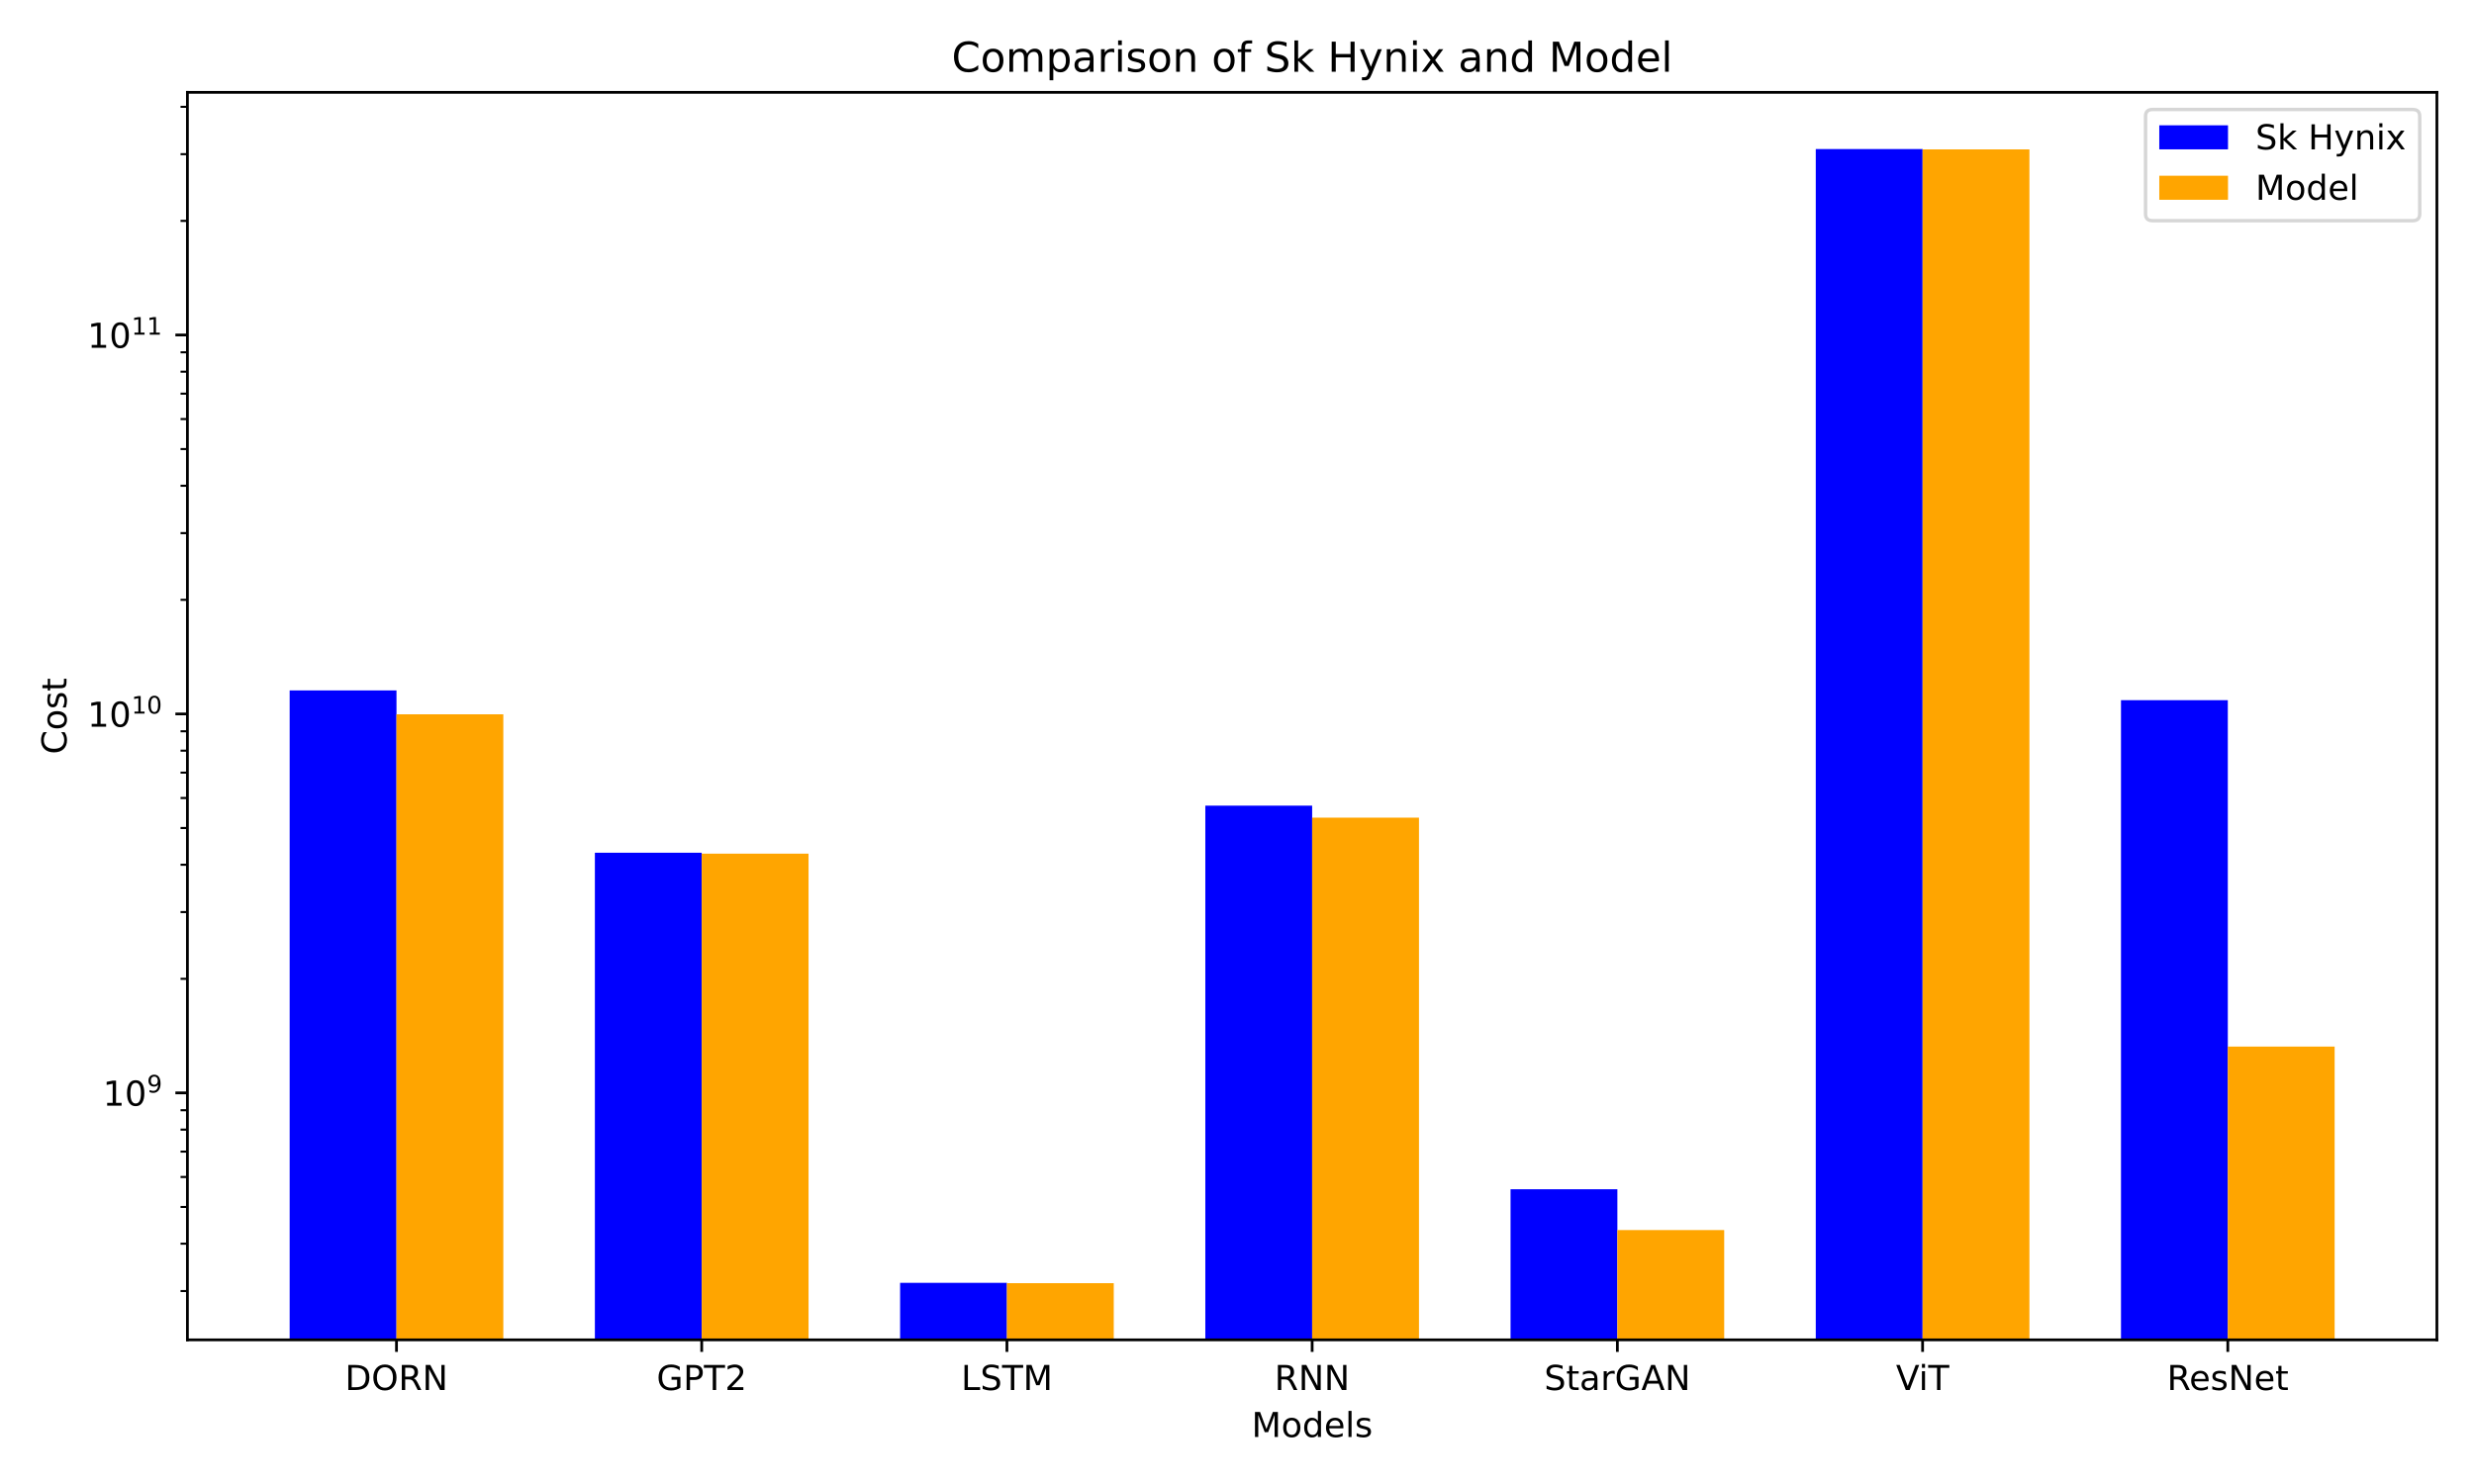
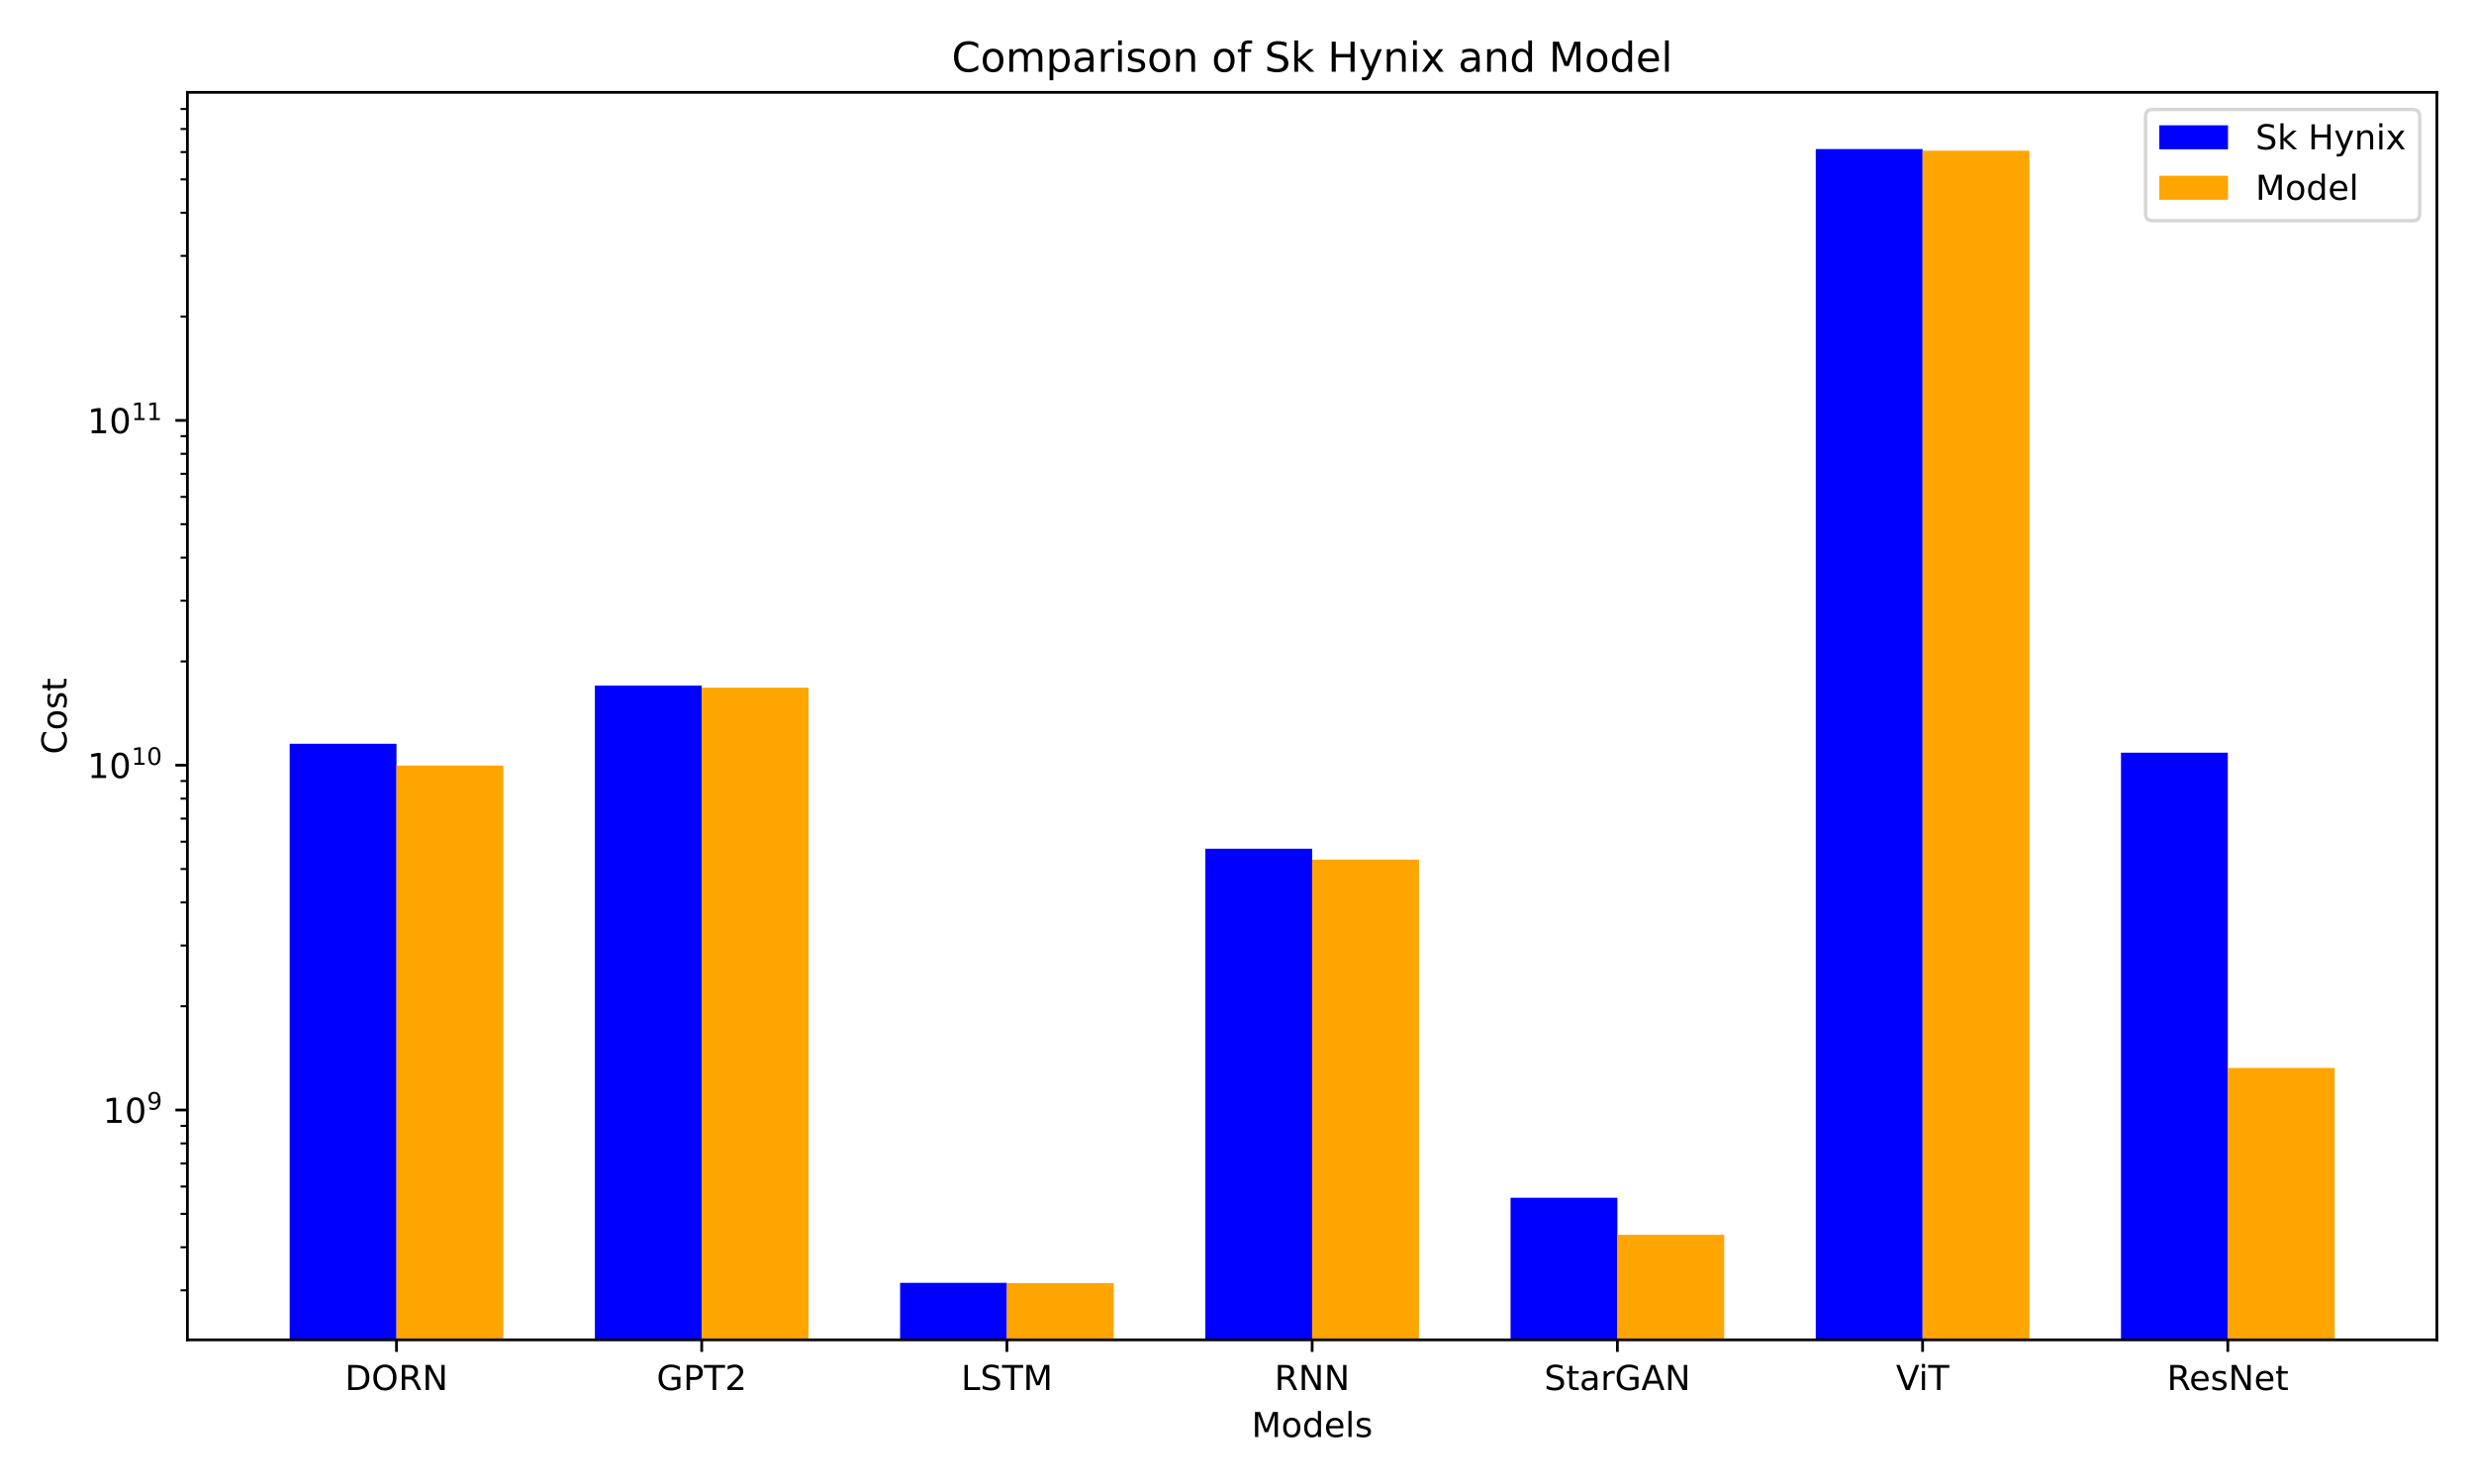
<svg xmlns="http://www.w3.org/2000/svg" xmlns:xlink="http://www.w3.org/1999/xlink" width="720pt" height="432pt" viewBox="0 0 720 432" version="1.1">
  <defs>
    <style type="text/css">*{stroke-linejoin: round; stroke-linecap: butt}</style>
  </defs>
  <g id="figure_1">
    <g id="patch_1">
      <path d="M 0 432  L 720 432  L 720 0  L 0 0  z " style="fill: #ffffff" />
    </g>
    <g id="axes_1">
      <g id="patch_2">
        <path d="M 54.542 390.04  L 709.2 390.04  L 709.2 26.88  L 54.542 26.88  z " style="fill: #ffffff" />
      </g>
      <g id="patch_3">
-         <path d="M 84.299 111629.971  L 115.389 111629.971  L 115.389 200.982  L 84.299 200.982  z " clip-path="url(#p0ca4792019)" style="fill: #0000ff" />
+         <path d="M 84.299 101606.466  L 115.389 101606.466  L 115.389 216.527  L 84.299 216.527  z " clip-path="url(#pf26afb8df3)" style="fill: #0000ff" />
      </g>
      <g id="patch_4">
-         <path d="M 173.126 111629.971  L 204.216 111629.971  L 204.216 248.23  L 173.126 248.23  z " clip-path="url(#p0ca4792019)" style="fill: #0000ff" />
+         <path d="M 173.126 101606.466  L 204.216 101606.466  L 204.216 199.563  L 173.126 199.563  z " clip-path="url(#pf26afb8df3)" style="fill: #0000ff" />
      </g>
      <g id="patch_5">
-         <path d="M 261.954 111629.971  L 293.043 111629.971  L 293.043 373.438  L 261.954 373.438  z " clip-path="url(#p0ca4792019)" style="fill: #0000ff" />
+         <path d="M 261.954 101606.466  L 293.043 101606.466  L 293.043 373.446  L 261.954 373.446  z " clip-path="url(#pf26afb8df3)" style="fill: #0000ff" />
      </g>
      <g id="patch_6">
-         <path d="M 350.781 111629.971  L 381.871 111629.971  L 381.871 234.537  L 350.781 234.537  z " clip-path="url(#p0ca4792019)" style="fill: #0000ff" />
+         <path d="M 350.781 101606.466  L 381.871 101606.466  L 381.871 247.059  L 350.781 247.059  z " clip-path="url(#pf26afb8df3)" style="fill: #0000ff" />
      </g>
      <g id="patch_7">
-         <path d="M 439.609 111629.971  L 470.698 111629.971  L 470.698 346.203  L 439.609 346.203  z " clip-path="url(#p0ca4792019)" style="fill: #0000ff" />
+         <path d="M 439.609 101606.466  L 470.698 101606.466  L 470.698 348.665  L 439.609 348.665  z " clip-path="url(#pf26afb8df3)" style="fill: #0000ff" />
      </g>
      <g id="patch_8">
-         <path d="M 528.436 111629.971  L 559.526 111629.971  L 559.526 43.387  L 528.436 43.387  z " clip-path="url(#p0ca4792019)" style="fill: #0000ff" />
+         <path d="M 528.436 101606.466  L 559.526 101606.466  L 559.526 43.387  L 528.436 43.387  z " clip-path="url(#pf26afb8df3)" style="fill: #0000ff" />
      </g>
      <g id="patch_9">
-         <path d="M 617.264 111629.971  L 648.353 111629.971  L 648.353 203.824  L 617.264 203.824  z " clip-path="url(#p0ca4792019)" style="fill: #0000ff" />
+         <path d="M 617.264 101606.466  L 648.353 101606.466  L 648.353 219.114  L 617.264 219.114  z " clip-path="url(#pf26afb8df3)" style="fill: #0000ff" />
      </g>
      <g id="patch_10">
-         <path d="M 115.389 111629.971  L 146.478 111629.971  L 146.478 207.935  L 115.389 207.935  z " clip-path="url(#p0ca4792019)" style="fill: #ffa500" />
+         <path d="M 115.389 101606.466  L 146.478 101606.466  L 146.478 222.855  L 115.389 222.855  z " clip-path="url(#pf26afb8df3)" style="fill: #ffa500" />
      </g>
      <g id="patch_11">
-         <path d="M 204.216 111629.971  L 235.306 111629.971  L 235.306 248.498  L 204.216 248.498  z " clip-path="url(#p0ca4792019)" style="fill: #ffa500" />
+         <path d="M 204.216 101606.466  L 235.306 101606.466  L 235.306 200.197  L 204.216 200.197  z " clip-path="url(#pf26afb8df3)" style="fill: #ffa500" />
      </g>
      <g id="patch_12">
-         <path d="M 293.043 111629.971  L 324.133 111629.971  L 324.133 373.533  L 293.043 373.533  z " clip-path="url(#p0ca4792019)" style="fill: #ffa500" />
+         <path d="M 293.043 101606.466  L 324.133 101606.466  L 324.133 373.533  L 293.043 373.533  z " clip-path="url(#pf26afb8df3)" style="fill: #ffa500" />
      </g>
      <g id="patch_13">
-         <path d="M 381.871 111629.971  L 412.961 111629.971  L 412.961 238.027  L 381.871 238.027  z " clip-path="url(#p0ca4792019)" style="fill: #ffa500" />
+         <path d="M 381.871 101606.466  L 412.961 101606.466  L 412.961 250.235  L 381.871 250.235  z " clip-path="url(#pf26afb8df3)" style="fill: #ffa500" />
      </g>
      <g id="patch_14">
-         <path d="M 470.698 111629.971  L 501.788 111629.971  L 501.788 358.073  L 470.698 358.073  z " clip-path="url(#p0ca4792019)" style="fill: #ffa500" />
+         <path d="M 470.698 101606.466  L 501.788 101606.466  L 501.788 359.466  L 470.698 359.466  z " clip-path="url(#pf26afb8df3)" style="fill: #ffa500" />
      </g>
      <g id="patch_15">
-         <path d="M 559.526 111629.971  L 590.615 111629.971  L 590.615 43.493  L 559.526 43.493  z " clip-path="url(#p0ca4792019)" style="fill: #ffa500" />
+         <path d="M 559.526 101606.466  L 590.615 101606.466  L 590.615 43.864  L 559.526 43.864  z " clip-path="url(#pf26afb8df3)" style="fill: #ffa500" />
      </g>
      <g id="patch_16">
-         <path d="M 648.353 111629.971  L 679.443 111629.971  L 679.443 304.674  L 648.353 304.674  z " clip-path="url(#p0ca4792019)" style="fill: #ffa500" />
+         <path d="M 648.353 101606.466  L 679.443 101606.466  L 679.443 310.878  L 648.353 310.878  z " clip-path="url(#pf26afb8df3)" style="fill: #ffa500" />
      </g>
      <g id="matplotlib.axis_1">
        <g id="xtick_1">
          <g id="line2d_1">
            <defs>
-               <path id="m48b767149c" d="M 0 0  L 0 3.5  " style="stroke: #000000; stroke-width: 0.8" />
+               <path id="mc2a57a9074" d="M 0 0  L 0 3.5  " style="stroke: #000000; stroke-width: 0.8" />
            </defs>
            <g>
-               <use xlink:href="#m48b767149c" x="115.389" y="390.04" style="stroke: #000000; stroke-width: 0.8" />
+               <use xlink:href="#mc2a57a9074" x="115.389" y="390.04" style="stroke: #000000; stroke-width: 0.8" />
            </g>
          </g>
          <g id="text_1">
            <g transform="translate(100.3879 404.6384) scale(0.1 -0.1)">
              <defs>
                <path id="DejaVuSans-44" d="M 1259 4147  L 1259 519  L 2022 519  Q 2988 519 3436 956  Q 3884 1394 3884 2338  Q 3884 3275 3436 3711  Q 2988 4147 2022 4147  L 1259 4147  z M 628 4666  L 1925 4666  Q 3281 4666 3915 4102  Q 4550 3538 4550 2338  Q 4550 1131 3912 565  Q 3275 0 1925 0  L 628 0  L 628 4666  z " transform="scale(0.015625)" />
                <path id="DejaVuSans-4f" d="M 2522 4238  Q 1834 4238 1429 3725  Q 1025 3213 1025 2328  Q 1025 1447 1429 934  Q 1834 422 2522 422  Q 3209 422 3611 934  Q 4013 1447 4013 2328  Q 4013 3213 3611 3725  Q 3209 4238 2522 4238  z M 2522 4750  Q 3503 4750 4090 4092  Q 4678 3434 4678 2328  Q 4678 1225 4090 567  Q 3503 -91 2522 -91  Q 1538 -91 948 565  Q 359 1222 359 2328  Q 359 3434 948 4092  Q 1538 4750 2522 4750  z " transform="scale(0.015625)" />
                <path id="DejaVuSans-52" d="M 2841 2188  Q 3044 2119 3236 1894  Q 3428 1669 3622 1275  L 4263 0  L 3584 0  L 2988 1197  Q 2756 1666 2539 1819  Q 2322 1972 1947 1972  L 1259 1972  L 1259 0  L 628 0  L 628 4666  L 2053 4666  Q 2853 4666 3247 4331  Q 3641 3997 3641 3322  Q 3641 2881 3436 2590  Q 3231 2300 2841 2188  z M 1259 4147  L 1259 2491  L 2053 2491  Q 2509 2491 2742 2702  Q 2975 2913 2975 3322  Q 2975 3731 2742 3939  Q 2509 4147 2053 4147  L 1259 4147  z " transform="scale(0.015625)" />
                <path id="DejaVuSans-4e" d="M 628 4666  L 1478 4666  L 3547 763  L 3547 4666  L 4159 4666  L 4159 0  L 3309 0  L 1241 3903  L 1241 0  L 628 0  L 628 4666  z " transform="scale(0.015625)" />
              </defs>
              <use xlink:href="#DejaVuSans-44" />
              <use xlink:href="#DejaVuSans-4f" x="77.002" />
              <use xlink:href="#DejaVuSans-52" x="155.713" />
              <use xlink:href="#DejaVuSans-4e" x="225.195" />
            </g>
          </g>
        </g>
        <g id="xtick_2">
          <g id="line2d_2">
            <g>
-               <use xlink:href="#m48b767149c" x="204.216" y="390.04" style="stroke: #000000; stroke-width: 0.8" />
+               <use xlink:href="#mc2a57a9074" x="204.216" y="390.04" style="stroke: #000000; stroke-width: 0.8" />
            </g>
          </g>
          <g id="text_2">
            <g transform="translate(191.0918 404.6384) scale(0.1 -0.1)">
              <defs>
                <path id="DejaVuSans-47" d="M 3809 666  L 3809 1919  L 2778 1919  L 2778 2438  L 4434 2438  L 4434 434  Q 4069 175 3628 42  Q 3188 -91 2688 -91  Q 1594 -91 976 548  Q 359 1188 359 2328  Q 359 3472 976 4111  Q 1594 4750 2688 4750  Q 3144 4750 3555 4637  Q 3966 4525 4313 4306  L 4313 3634  Q 3963 3931 3569 4081  Q 3175 4231 2741 4231  Q 1884 4231 1454 3753  Q 1025 3275 1025 2328  Q 1025 1384 1454 906  Q 1884 428 2741 428  Q 3075 428 3337 486  Q 3600 544 3809 666  z " transform="scale(0.015625)" />
                <path id="DejaVuSans-50" d="M 1259 4147  L 1259 2394  L 2053 2394  Q 2494 2394 2734 2622  Q 2975 2850 2975 3272  Q 2975 3691 2734 3919  Q 2494 4147 2053 4147  L 1259 4147  z M 628 4666  L 2053 4666  Q 2838 4666 3239 4311  Q 3641 3956 3641 3272  Q 3641 2581 3239 2228  Q 2838 1875 2053 1875  L 1259 1875  L 1259 0  L 628 0  L 628 4666  z " transform="scale(0.015625)" />
                <path id="DejaVuSans-54" d="M -19 4666  L 3928 4666  L 3928 4134  L 2272 4134  L 2272 0  L 1638 0  L 1638 4134  L -19 4134  L -19 4666  z " transform="scale(0.015625)" />
                <path id="DejaVuSans-32" d="M 1228 531  L 3431 531  L 3431 0  L 469 0  L 469 531  Q 828 903 1448 1529  Q 2069 2156 2228 2338  Q 2531 2678 2651 2914  Q 2772 3150 2772 3378  Q 2772 3750 2511 3984  Q 2250 4219 1831 4219  Q 1534 4219 1204 4116  Q 875 4013 500 3803  L 500 4441  Q 881 4594 1212 4672  Q 1544 4750 1819 4750  Q 2544 4750 2975 4387  Q 3406 4025 3406 3419  Q 3406 3131 3298 2873  Q 3191 2616 2906 2266  Q 2828 2175 2409 1742  Q 1991 1309 1228 531  z " transform="scale(0.015625)" />
              </defs>
              <use xlink:href="#DejaVuSans-47" />
              <use xlink:href="#DejaVuSans-50" x="77.49" />
              <use xlink:href="#DejaVuSans-54" x="137.793" />
              <use xlink:href="#DejaVuSans-32" x="198.877" />
            </g>
          </g>
        </g>
        <g id="xtick_3">
          <g id="line2d_3">
            <g>
-               <use xlink:href="#m48b767149c" x="293.043" y="390.04" style="stroke: #000000; stroke-width: 0.8" />
+               <use xlink:href="#mc2a57a9074" x="293.043" y="390.04" style="stroke: #000000; stroke-width: 0.8" />
            </g>
          </g>
          <g id="text_3">
            <g transform="translate(279.7154 404.6384) scale(0.1 -0.1)">
              <defs>
                <path id="DejaVuSans-4c" d="M 628 4666  L 1259 4666  L 1259 531  L 3531 531  L 3531 0  L 628 0  L 628 4666  z " transform="scale(0.015625)" />
                <path id="DejaVuSans-53" d="M 3425 4513  L 3425 3897  Q 3066 4069 2747 4153  Q 2428 4238 2131 4238  Q 1616 4238 1336 4038  Q 1056 3838 1056 3469  Q 1056 3159 1242 3001  Q 1428 2844 1947 2747  L 2328 2669  Q 3034 2534 3370 2195  Q 3706 1856 3706 1288  Q 3706 609 3251 259  Q 2797 -91 1919 -91  Q 1588 -91 1214 -16  Q 841 59 441 206  L 441 856  Q 825 641 1194 531  Q 1563 422 1919 422  Q 2459 422 2753 634  Q 3047 847 3047 1241  Q 3047 1584 2836 1778  Q 2625 1972 2144 2069  L 1759 2144  Q 1053 2284 737 2584  Q 422 2884 422 3419  Q 422 4038 858 4394  Q 1294 4750 2059 4750  Q 2388 4750 2728 4690  Q 3069 4631 3425 4513  z " transform="scale(0.015625)" />
                <path id="DejaVuSans-4d" d="M 628 4666  L 1569 4666  L 2759 1491  L 3956 4666  L 4897 4666  L 4897 0  L 4281 0  L 4281 4097  L 3078 897  L 2444 897  L 1241 4097  L 1241 0  L 628 0  L 628 4666  z " transform="scale(0.015625)" />
              </defs>
              <use xlink:href="#DejaVuSans-4c" />
              <use xlink:href="#DejaVuSans-53" x="55.713" />
              <use xlink:href="#DejaVuSans-54" x="119.189" />
              <use xlink:href="#DejaVuSans-4d" x="180.273" />
            </g>
          </g>
        </g>
        <g id="xtick_4">
          <g id="line2d_4">
            <g>
-               <use xlink:href="#m48b767149c" x="381.871" y="390.04" style="stroke: #000000; stroke-width: 0.8" />
+               <use xlink:href="#mc2a57a9074" x="381.871" y="390.04" style="stroke: #000000; stroke-width: 0.8" />
            </g>
          </g>
          <g id="text_4">
            <g transform="translate(370.9155 404.6384) scale(0.1 -0.1)">
              <use xlink:href="#DejaVuSans-52" />
              <use xlink:href="#DejaVuSans-4e" x="69.482" />
              <use xlink:href="#DejaVuSans-4e" x="144.287" />
            </g>
          </g>
        </g>
        <g id="xtick_5">
          <g id="line2d_5">
            <g>
-               <use xlink:href="#m48b767149c" x="470.698" y="390.04" style="stroke: #000000; stroke-width: 0.8" />
+               <use xlink:href="#mc2a57a9074" x="470.698" y="390.04" style="stroke: #000000; stroke-width: 0.8" />
            </g>
          </g>
          <g id="text_5">
            <g transform="translate(449.4093 404.6384) scale(0.1 -0.1)">
              <defs>
                <path id="DejaVuSans-74" d="M 1172 4494  L 1172 3500  L 2356 3500  L 2356 3053  L 1172 3053  L 1172 1153  Q 1172 725 1289 603  Q 1406 481 1766 481  L 2356 481  L 2356 0  L 1766 0  Q 1100 0 847 248  Q 594 497 594 1153  L 594 3053  L 172 3053  L 172 3500  L 594 3500  L 594 4494  L 1172 4494  z " transform="scale(0.015625)" />
                <path id="DejaVuSans-61" d="M 2194 1759  Q 1497 1759 1228 1600  Q 959 1441 959 1056  Q 959 750 1161 570  Q 1363 391 1709 391  Q 2188 391 2477 730  Q 2766 1069 2766 1631  L 2766 1759  L 2194 1759  z M 3341 1997  L 3341 0  L 2766 0  L 2766 531  Q 2569 213 2275 61  Q 1981 -91 1556 -91  Q 1019 -91 701 211  Q 384 513 384 1019  Q 384 1609 779 1909  Q 1175 2209 1959 2209  L 2766 2209  L 2766 2266  Q 2766 2663 2505 2880  Q 2244 3097 1772 3097  Q 1472 3097 1187 3025  Q 903 2953 641 2809  L 641 3341  Q 956 3463 1253 3523  Q 1550 3584 1831 3584  Q 2591 3584 2966 3190  Q 3341 2797 3341 1997  z " transform="scale(0.015625)" />
                <path id="DejaVuSans-72" d="M 2631 2963  Q 2534 3019 2420 3045  Q 2306 3072 2169 3072  Q 1681 3072 1420 2755  Q 1159 2438 1159 1844  L 1159 0  L 581 0  L 581 3500  L 1159 3500  L 1159 2956  Q 1341 3275 1631 3429  Q 1922 3584 2338 3584  Q 2397 3584 2469 3576  Q 2541 3569 2628 3553  L 2631 2963  z " transform="scale(0.015625)" />
                <path id="DejaVuSans-41" d="M 2188 4044  L 1331 1722  L 3047 1722  L 2188 4044  z M 1831 4666  L 2547 4666  L 4325 0  L 3669 0  L 3244 1197  L 1141 1197  L 716 0  L 50 0  L 1831 4666  z " transform="scale(0.015625)" />
              </defs>
              <use xlink:href="#DejaVuSans-53" />
              <use xlink:href="#DejaVuSans-74" x="63.477" />
              <use xlink:href="#DejaVuSans-61" x="102.686" />
              <use xlink:href="#DejaVuSans-72" x="163.965" />
              <use xlink:href="#DejaVuSans-47" x="205.078" />
              <use xlink:href="#DejaVuSans-41" x="282.568" />
              <use xlink:href="#DejaVuSans-4e" x="350.977" />
            </g>
          </g>
        </g>
        <g id="xtick_6">
          <g id="line2d_6">
            <g>
-               <use xlink:href="#m48b767149c" x="559.526" y="390.04" style="stroke: #000000; stroke-width: 0.8" />
+               <use xlink:href="#mc2a57a9074" x="559.526" y="390.04" style="stroke: #000000; stroke-width: 0.8" />
            </g>
          </g>
          <g id="text_6">
            <g transform="translate(551.775 404.6384) scale(0.1 -0.1)">
              <defs>
                <path id="DejaVuSans-56" d="M 1831 0  L 50 4666  L 709 4666  L 2188 738  L 3669 4666  L 4325 4666  L 2547 0  L 1831 0  z " transform="scale(0.015625)" />
                <path id="DejaVuSans-69" d="M 603 3500  L 1178 3500  L 1178 0  L 603 0  L 603 3500  z M 603 4863  L 1178 4863  L 1178 4134  L 603 4134  L 603 4863  z " transform="scale(0.015625)" />
              </defs>
              <use xlink:href="#DejaVuSans-56" />
              <use xlink:href="#DejaVuSans-69" x="66.158" />
              <use xlink:href="#DejaVuSans-54" x="93.941" />
            </g>
          </g>
        </g>
        <g id="xtick_7">
          <g id="line2d_7">
            <g>
-               <use xlink:href="#m48b767149c" x="648.353" y="390.04" style="stroke: #000000; stroke-width: 0.8" />
+               <use xlink:href="#mc2a57a9074" x="648.353" y="390.04" style="stroke: #000000; stroke-width: 0.8" />
            </g>
          </g>
          <g id="text_7">
            <g transform="translate(630.6454 404.6384) scale(0.1 -0.1)">
              <defs>
                <path id="DejaVuSans-65" d="M 3597 1894  L 3597 1613  L 953 1613  Q 991 1019 1311 708  Q 1631 397 2203 397  Q 2534 397 2845 478  Q 3156 559 3463 722  L 3463 178  Q 3153 47 2828 -22  Q 2503 -91 2169 -91  Q 1331 -91 842 396  Q 353 884 353 1716  Q 353 2575 817 3079  Q 1281 3584 2069 3584  Q 2775 3584 3186 3129  Q 3597 2675 3597 1894  z M 3022 2063  Q 3016 2534 2758 2815  Q 2500 3097 2075 3097  Q 1594 3097 1305 2825  Q 1016 2553 972 2059  L 3022 2063  z " transform="scale(0.015625)" />
                <path id="DejaVuSans-73" d="M 2834 3397  L 2834 2853  Q 2591 2978 2328 3040  Q 2066 3103 1784 3103  Q 1356 3103 1142 2972  Q 928 2841 928 2578  Q 928 2378 1081 2264  Q 1234 2150 1697 2047  L 1894 2003  Q 2506 1872 2764 1633  Q 3022 1394 3022 966  Q 3022 478 2636 193  Q 2250 -91 1575 -91  Q 1294 -91 989 -36  Q 684 19 347 128  L 347 722  Q 666 556 975 473  Q 1284 391 1588 391  Q 1994 391 2212 530  Q 2431 669 2431 922  Q 2431 1156 2273 1281  Q 2116 1406 1581 1522  L 1381 1569  Q 847 1681 609 1914  Q 372 2147 372 2553  Q 372 3047 722 3315  Q 1072 3584 1716 3584  Q 2034 3584 2315 3537  Q 2597 3491 2834 3397  z " transform="scale(0.015625)" />
              </defs>
              <use xlink:href="#DejaVuSans-52" />
              <use xlink:href="#DejaVuSans-65" x="64.982" />
              <use xlink:href="#DejaVuSans-73" x="126.506" />
              <use xlink:href="#DejaVuSans-4e" x="178.605" />
              <use xlink:href="#DejaVuSans-65" x="253.41" />
              <use xlink:href="#DejaVuSans-74" x="314.934" />
            </g>
          </g>
        </g>
        <g id="text_8">
          <g transform="translate(364.253 418.3166) scale(0.1 -0.1)">
            <defs>
              <path id="DejaVuSans-6f" d="M 1959 3097  Q 1497 3097 1228 2736  Q 959 2375 959 1747  Q 959 1119 1226 758  Q 1494 397 1959 397  Q 2419 397 2687 759  Q 2956 1122 2956 1747  Q 2956 2369 2687 2733  Q 2419 3097 1959 3097  z M 1959 3584  Q 2709 3584 3137 3096  Q 3566 2609 3566 1747  Q 3566 888 3137 398  Q 2709 -91 1959 -91  Q 1206 -91 779 398  Q 353 888 353 1747  Q 353 2609 779 3096  Q 1206 3584 1959 3584  z " transform="scale(0.015625)" />
              <path id="DejaVuSans-64" d="M 2906 2969  L 2906 4863  L 3481 4863  L 3481 0  L 2906 0  L 2906 525  Q 2725 213 2448 61  Q 2172 -91 1784 -91  Q 1150 -91 751 415  Q 353 922 353 1747  Q 353 2572 751 3078  Q 1150 3584 1784 3584  Q 2172 3584 2448 3432  Q 2725 3281 2906 2969  z M 947 1747  Q 947 1113 1208 752  Q 1469 391 1925 391  Q 2381 391 2643 752  Q 2906 1113 2906 1747  Q 2906 2381 2643 2742  Q 2381 3103 1925 3103  Q 1469 3103 1208 2742  Q 947 2381 947 1747  z " transform="scale(0.015625)" />
              <path id="DejaVuSans-6c" d="M 603 4863  L 1178 4863  L 1178 0  L 603 0  L 603 4863  z " transform="scale(0.015625)" />
            </defs>
            <use xlink:href="#DejaVuSans-4d" />
            <use xlink:href="#DejaVuSans-6f" x="86.279" />
            <use xlink:href="#DejaVuSans-64" x="147.461" />
            <use xlink:href="#DejaVuSans-65" x="210.938" />
            <use xlink:href="#DejaVuSans-6c" x="272.461" />
            <use xlink:href="#DejaVuSans-73" x="300.244" />
          </g>
        </g>
      </g>
      <g id="matplotlib.axis_2">
        <g id="ytick_1">
          <g id="line2d_8">
            <defs>
-               <path id="m00b308f900" d="M 0 0  L -3.5 0  " style="stroke: #000000; stroke-width: 0.8" />
+               <path id="mfa24e43137" d="M 0 0  L -3.5 0  " style="stroke: #000000; stroke-width: 0.8" />
            </defs>
            <g>
-               <use xlink:href="#m00b308f900" x="54.542" y="318.148" style="stroke: #000000; stroke-width: 0.8" />
+               <use xlink:href="#mfa24e43137" x="54.542" y="323.138" style="stroke: #000000; stroke-width: 0.8" />
            </g>
          </g>
          <g id="text_9">
-             <g transform="translate(29.94184 321.9473) scale(0.1 -0.1)">
+             <g transform="translate(29.94184 326.9371) scale(0.1 -0.1)">
              <defs>
                <path id="DejaVuSans-31" d="M 794 531  L 1825 531  L 1825 4091  L 703 3866  L 703 4441  L 1819 4666  L 2450 4666  L 2450 531  L 3481 531  L 3481 0  L 794 0  L 794 531  z " transform="scale(0.015625)" />
                <path id="DejaVuSans-30" d="M 2034 4250  Q 1547 4250 1301 3770  Q 1056 3291 1056 2328  Q 1056 1369 1301 889  Q 1547 409 2034 409  Q 2525 409 2770 889  Q 3016 1369 3016 2328  Q 3016 3291 2770 3770  Q 2525 4250 2034 4250  z M 2034 4750  Q 2819 4750 3233 4129  Q 3647 3509 3647 2328  Q 3647 1150 3233 529  Q 2819 -91 2034 -91  Q 1250 -91 836 529  Q 422 1150 422 2328  Q 422 3509 836 4129  Q 1250 4750 2034 4750  z " transform="scale(0.015625)" />
                <path id="DejaVuSans-39" d="M 703 97  L 703 672  Q 941 559 1184 500  Q 1428 441 1663 441  Q 2288 441 2617 861  Q 2947 1281 2994 2138  Q 2813 1869 2534 1725  Q 2256 1581 1919 1581  Q 1219 1581 811 2004  Q 403 2428 403 3163  Q 403 3881 828 4315  Q 1253 4750 1959 4750  Q 2769 4750 3195 4129  Q 3622 3509 3622 2328  Q 3622 1225 3098 567  Q 2575 -91 1691 -91  Q 1453 -91 1209 -44  Q 966 3 703 97  z M 1959 2075  Q 2384 2075 2632 2365  Q 2881 2656 2881 3163  Q 2881 3666 2632 3958  Q 2384 4250 1959 4250  Q 1534 4250 1286 3958  Q 1038 3666 1038 3163  Q 1038 2656 1286 2365  Q 1534 2075 1959 2075  z " transform="scale(0.015625)" />
              </defs>
              <use xlink:href="#DejaVuSans-31" transform="translate(0 0.765625)" />
              <use xlink:href="#DejaVuSans-30" transform="translate(63.62305 0.765625)" />
              <use xlink:href="#DejaVuSans-39" transform="translate(128.2031 39.04688) scale(0.7)" />
            </g>
          </g>
        </g>
        <g id="ytick_2">
          <g id="line2d_9">
            <g>
-               <use xlink:href="#m00b308f900" x="54.542" y="207.829" style="stroke: #000000; stroke-width: 0.8" />
+               <use xlink:href="#mfa24e43137" x="54.542" y="222.758" style="stroke: #000000; stroke-width: 0.8" />
            </g>
          </g>
          <g id="text_10">
-             <g transform="translate(25.44184 211.6283) scale(0.1 -0.1)">
+             <g transform="translate(25.44184 226.5572) scale(0.1 -0.1)">
              <use xlink:href="#DejaVuSans-31" transform="translate(0 0.765625)" />
              <use xlink:href="#DejaVuSans-30" transform="translate(63.62305 0.765625)" />
              <use xlink:href="#DejaVuSans-31" transform="translate(128.2031 39.04688) scale(0.7)" />
              <use xlink:href="#DejaVuSans-30" transform="translate(172.7393 39.04688) scale(0.7)" />
            </g>
          </g>
        </g>
        <g id="ytick_3">
          <g id="line2d_10">
            <g>
-               <use xlink:href="#m00b308f900" x="54.542" y="97.51" style="stroke: #000000; stroke-width: 0.8" />
+               <use xlink:href="#mfa24e43137" x="54.542" y="122.378" style="stroke: #000000; stroke-width: 0.8" />
            </g>
          </g>
          <g id="text_11">
-             <g transform="translate(25.44184 101.3093) scale(0.1 -0.1)">
+             <g transform="translate(25.44184 126.1773) scale(0.1 -0.1)">
              <use xlink:href="#DejaVuSans-31" transform="translate(0 0.684375)" />
              <use xlink:href="#DejaVuSans-30" transform="translate(63.62305 0.684375)" />
              <use xlink:href="#DejaVuSans-31" transform="translate(128.2031 38.96563) scale(0.7)" />
              <use xlink:href="#DejaVuSans-31" transform="translate(172.7393 38.96563) scale(0.7)" />
            </g>
          </g>
        </g>
        <g id="ytick_4">
          <g id="line2d_11">
            <defs>
-               <path id="m9b6c424224" d="M 0 0  L -2 0  " style="stroke: #000000; stroke-width: 0.6" />
+               <path id="m643d71afa0" d="M 0 0  L -2 0  " style="stroke: #000000; stroke-width: 0.6" />
            </defs>
            <g>
-               <use xlink:href="#m9b6c424224" x="54.542" y="375.831" style="stroke: #000000; stroke-width: 0.6" />
+               <use xlink:href="#m643d71afa0" x="54.542" y="375.624" style="stroke: #000000; stroke-width: 0.6" />
            </g>
          </g>
        </g>
        <g id="ytick_5">
          <g id="line2d_12">
            <g>
-               <use xlink:href="#m9b6c424224" x="54.542" y="362.048" style="stroke: #000000; stroke-width: 0.6" />
+               <use xlink:href="#m643d71afa0" x="54.542" y="363.083" style="stroke: #000000; stroke-width: 0.6" />
            </g>
          </g>
        </g>
        <g id="ytick_6">
          <g id="line2d_13">
            <g>
-               <use xlink:href="#m9b6c424224" x="54.542" y="351.357" style="stroke: #000000; stroke-width: 0.6" />
+               <use xlink:href="#m643d71afa0" x="54.542" y="353.355" style="stroke: #000000; stroke-width: 0.6" />
            </g>
          </g>
        </g>
        <g id="ytick_7">
          <g id="line2d_14">
            <g>
-               <use xlink:href="#m9b6c424224" x="54.542" y="342.622" style="stroke: #000000; stroke-width: 0.6" />
+               <use xlink:href="#m643d71afa0" x="54.542" y="345.407" style="stroke: #000000; stroke-width: 0.6" />
            </g>
          </g>
        </g>
        <g id="ytick_8">
          <g id="line2d_15">
            <g>
-               <use xlink:href="#m9b6c424224" x="54.542" y="335.237" style="stroke: #000000; stroke-width: 0.6" />
+               <use xlink:href="#m643d71afa0" x="54.542" y="338.687" style="stroke: #000000; stroke-width: 0.6" />
            </g>
          </g>
        </g>
        <g id="ytick_9">
          <g id="line2d_16">
            <g>
-               <use xlink:href="#m9b6c424224" x="54.542" y="328.839" style="stroke: #000000; stroke-width: 0.6" />
+               <use xlink:href="#m643d71afa0" x="54.542" y="332.866" style="stroke: #000000; stroke-width: 0.6" />
            </g>
          </g>
        </g>
        <g id="ytick_10">
          <g id="line2d_17">
            <g>
-               <use xlink:href="#m9b6c424224" x="54.542" y="323.196" style="stroke: #000000; stroke-width: 0.6" />
+               <use xlink:href="#m643d71afa0" x="54.542" y="327.731" style="stroke: #000000; stroke-width: 0.6" />
            </g>
          </g>
        </g>
        <g id="ytick_11">
          <g id="line2d_18">
            <g>
-               <use xlink:href="#m9b6c424224" x="54.542" y="284.939" style="stroke: #000000; stroke-width: 0.6" />
+               <use xlink:href="#m643d71afa0" x="54.542" y="292.92" style="stroke: #000000; stroke-width: 0.6" />
            </g>
          </g>
        </g>
        <g id="ytick_12">
          <g id="line2d_19">
            <g>
-               <use xlink:href="#m9b6c424224" x="54.542" y="265.513" style="stroke: #000000; stroke-width: 0.6" />
+               <use xlink:href="#m643d71afa0" x="54.542" y="275.244" style="stroke: #000000; stroke-width: 0.6" />
            </g>
          </g>
        </g>
        <g id="ytick_13">
          <g id="line2d_20">
            <g>
-               <use xlink:href="#m9b6c424224" x="54.542" y="251.729" style="stroke: #000000; stroke-width: 0.6" />
+               <use xlink:href="#m643d71afa0" x="54.542" y="262.703" style="stroke: #000000; stroke-width: 0.6" />
            </g>
          </g>
        </g>
        <g id="ytick_14">
          <g id="line2d_21">
            <g>
-               <use xlink:href="#m9b6c424224" x="54.542" y="241.038" style="stroke: #000000; stroke-width: 0.6" />
+               <use xlink:href="#m643d71afa0" x="54.542" y="252.975" style="stroke: #000000; stroke-width: 0.6" />
            </g>
          </g>
        </g>
        <g id="ytick_15">
          <g id="line2d_22">
            <g>
-               <use xlink:href="#m9b6c424224" x="54.542" y="232.303" style="stroke: #000000; stroke-width: 0.6" />
+               <use xlink:href="#m643d71afa0" x="54.542" y="245.027" style="stroke: #000000; stroke-width: 0.6" />
            </g>
          </g>
        </g>
        <g id="ytick_16">
          <g id="line2d_23">
            <g>
-               <use xlink:href="#m9b6c424224" x="54.542" y="224.918" style="stroke: #000000; stroke-width: 0.6" />
+               <use xlink:href="#m643d71afa0" x="54.542" y="238.307" style="stroke: #000000; stroke-width: 0.6" />
            </g>
          </g>
        </g>
        <g id="ytick_17">
          <g id="line2d_24">
            <g>
-               <use xlink:href="#m9b6c424224" x="54.542" y="218.52" style="stroke: #000000; stroke-width: 0.6" />
+               <use xlink:href="#m643d71afa0" x="54.542" y="232.486" style="stroke: #000000; stroke-width: 0.6" />
            </g>
          </g>
        </g>
        <g id="ytick_18">
          <g id="line2d_25">
            <g>
-               <use xlink:href="#m9b6c424224" x="54.542" y="212.877" style="stroke: #000000; stroke-width: 0.6" />
+               <use xlink:href="#m643d71afa0" x="54.542" y="227.351" style="stroke: #000000; stroke-width: 0.6" />
            </g>
          </g>
        </g>
        <g id="ytick_19">
          <g id="line2d_26">
            <g>
-               <use xlink:href="#m9b6c424224" x="54.542" y="174.62" style="stroke: #000000; stroke-width: 0.6" />
+               <use xlink:href="#m643d71afa0" x="54.542" y="192.541" style="stroke: #000000; stroke-width: 0.6" />
            </g>
          </g>
        </g>
        <g id="ytick_20">
          <g id="line2d_27">
            <g>
-               <use xlink:href="#m9b6c424224" x="54.542" y="155.194" style="stroke: #000000; stroke-width: 0.6" />
+               <use xlink:href="#m643d71afa0" x="54.542" y="174.865" style="stroke: #000000; stroke-width: 0.6" />
            </g>
          </g>
        </g>
        <g id="ytick_21">
          <g id="line2d_28">
            <g>
-               <use xlink:href="#m9b6c424224" x="54.542" y="141.41" style="stroke: #000000; stroke-width: 0.6" />
+               <use xlink:href="#m643d71afa0" x="54.542" y="162.323" style="stroke: #000000; stroke-width: 0.6" />
            </g>
          </g>
        </g>
        <g id="ytick_22">
          <g id="line2d_29">
            <g>
-               <use xlink:href="#m9b6c424224" x="54.542" y="130.719" style="stroke: #000000; stroke-width: 0.6" />
+               <use xlink:href="#m643d71afa0" x="54.542" y="152.595" style="stroke: #000000; stroke-width: 0.6" />
            </g>
          </g>
        </g>
        <g id="ytick_23">
          <g id="line2d_30">
            <g>
-               <use xlink:href="#m9b6c424224" x="54.542" y="121.984" style="stroke: #000000; stroke-width: 0.6" />
+               <use xlink:href="#m643d71afa0" x="54.542" y="144.647" style="stroke: #000000; stroke-width: 0.6" />
            </g>
          </g>
        </g>
        <g id="ytick_24">
          <g id="line2d_31">
            <g>
-               <use xlink:href="#m9b6c424224" x="54.542" y="114.599" style="stroke: #000000; stroke-width: 0.6" />
+               <use xlink:href="#m643d71afa0" x="54.542" y="137.927" style="stroke: #000000; stroke-width: 0.6" />
            </g>
          </g>
        </g>
        <g id="ytick_25">
          <g id="line2d_32">
            <g>
-               <use xlink:href="#m9b6c424224" x="54.542" y="108.201" style="stroke: #000000; stroke-width: 0.6" />
+               <use xlink:href="#m643d71afa0" x="54.542" y="132.106" style="stroke: #000000; stroke-width: 0.6" />
            </g>
          </g>
        </g>
        <g id="ytick_26">
          <g id="line2d_33">
            <g>
-               <use xlink:href="#m9b6c424224" x="54.542" y="102.558" style="stroke: #000000; stroke-width: 0.6" />
+               <use xlink:href="#m643d71afa0" x="54.542" y="126.971" style="stroke: #000000; stroke-width: 0.6" />
            </g>
          </g>
        </g>
        <g id="ytick_27">
          <g id="line2d_34">
            <g>
-               <use xlink:href="#m9b6c424224" x="54.542" y="64.301" style="stroke: #000000; stroke-width: 0.6" />
+               <use xlink:href="#m643d71afa0" x="54.542" y="92.161" style="stroke: #000000; stroke-width: 0.6" />
            </g>
          </g>
        </g>
        <g id="ytick_28">
          <g id="line2d_35">
            <g>
-               <use xlink:href="#m9b6c424224" x="54.542" y="44.875" style="stroke: #000000; stroke-width: 0.6" />
+               <use xlink:href="#m643d71afa0" x="54.542" y="74.485" style="stroke: #000000; stroke-width: 0.6" />
            </g>
          </g>
        </g>
        <g id="ytick_29">
          <g id="line2d_36">
            <g>
-               <use xlink:href="#m9b6c424224" x="54.542" y="31.092" style="stroke: #000000; stroke-width: 0.6" />
+               <use xlink:href="#m643d71afa0" x="54.542" y="61.943" style="stroke: #000000; stroke-width: 0.6" />
+             </g>
+           </g>
+         </g>
+         <g id="ytick_30">
+           <g id="line2d_37">
+             <g>
+               <use xlink:href="#m643d71afa0" x="54.542" y="52.215" style="stroke: #000000; stroke-width: 0.6" />
+             </g>
+           </g>
+         </g>
+         <g id="ytick_31">
+           <g id="line2d_38">
+             <g>
+               <use xlink:href="#m643d71afa0" x="54.542" y="44.267" style="stroke: #000000; stroke-width: 0.6" />
+             </g>
+           </g>
+         </g>
+         <g id="ytick_32">
+           <g id="line2d_39">
+             <g>
+               <use xlink:href="#m643d71afa0" x="54.542" y="37.547" style="stroke: #000000; stroke-width: 0.6" />
+             </g>
+           </g>
+         </g>
+         <g id="ytick_33">
+           <g id="line2d_40">
+             <g>
+               <use xlink:href="#m643d71afa0" x="54.542" y="31.726" style="stroke: #000000; stroke-width: 0.6" />
            </g>
          </g>
        </g>
        <g id="text_12">
          <g transform="translate(19.36216 219.5756) rotate(-90) scale(0.1 -0.1)">
            <defs>
              <path id="DejaVuSans-43" d="M 4122 4306  L 4122 3641  Q 3803 3938 3442 4084  Q 3081 4231 2675 4231  Q 1875 4231 1450 3742  Q 1025 3253 1025 2328  Q 1025 1406 1450 917  Q 1875 428 2675 428  Q 3081 428 3442 575  Q 3803 722 4122 1019  L 4122 359  Q 3791 134 3420 21  Q 3050 -91 2638 -91  Q 1578 -91 968 557  Q 359 1206 359 2328  Q 359 3453 968 4101  Q 1578 4750 2638 4750  Q 3056 4750 3426 4639  Q 3797 4528 4122 4306  z " transform="scale(0.015625)" />
            </defs>
            <use xlink:href="#DejaVuSans-43" />
            <use xlink:href="#DejaVuSans-6f" x="69.824" />
            <use xlink:href="#DejaVuSans-73" x="131.006" />
            <use xlink:href="#DejaVuSans-74" x="183.105" />
          </g>
        </g>
      </g>
      <g id="patch_17">
        <path d="M 54.542 390.04  L 54.542 26.88  " style="fill: none; stroke: #000000; stroke-width: 0.8; stroke-linejoin: miter; stroke-linecap: square" />
      </g>
      <g id="patch_18">
        <path d="M 709.2 390.04  L 709.2 26.88  " style="fill: none; stroke: #000000; stroke-width: 0.8; stroke-linejoin: miter; stroke-linecap: square" />
      </g>
      <g id="patch_19">
        <path d="M 54.542 390.04  L 709.2 390.04  " style="fill: none; stroke: #000000; stroke-width: 0.8; stroke-linejoin: miter; stroke-linecap: square" />
      </g>
      <g id="patch_20">
        <path d="M 54.542 26.88  L 709.2 26.88  " style="fill: none; stroke: #000000; stroke-width: 0.8; stroke-linejoin: miter; stroke-linecap: square" />
      </g>
      <g id="text_13">
        <g transform="translate(276.9572 20.88) scale(0.12 -0.12)">
          <defs>
            <path id="DejaVuSans-6d" d="M 3328 2828  Q 3544 3216 3844 3400  Q 4144 3584 4550 3584  Q 5097 3584 5394 3201  Q 5691 2819 5691 2113  L 5691 0  L 5113 0  L 5113 2094  Q 5113 2597 4934 2840  Q 4756 3084 4391 3084  Q 3944 3084 3684 2787  Q 3425 2491 3425 1978  L 3425 0  L 2847 0  L 2847 2094  Q 2847 2600 2669 2842  Q 2491 3084 2119 3084  Q 1678 3084 1418 2786  Q 1159 2488 1159 1978  L 1159 0  L 581 0  L 581 3500  L 1159 3500  L 1159 2956  Q 1356 3278 1631 3431  Q 1906 3584 2284 3584  Q 2666 3584 2933 3390  Q 3200 3197 3328 2828  z " transform="scale(0.015625)" />
            <path id="DejaVuSans-70" d="M 1159 525  L 1159 -1331  L 581 -1331  L 581 3500  L 1159 3500  L 1159 2969  Q 1341 3281 1617 3432  Q 1894 3584 2278 3584  Q 2916 3584 3314 3078  Q 3713 2572 3713 1747  Q 3713 922 3314 415  Q 2916 -91 2278 -91  Q 1894 -91 1617 61  Q 1341 213 1159 525  z M 3116 1747  Q 3116 2381 2855 2742  Q 2594 3103 2138 3103  Q 1681 3103 1420 2742  Q 1159 2381 1159 1747  Q 1159 1113 1420 752  Q 1681 391 2138 391  Q 2594 391 2855 752  Q 3116 1113 3116 1747  z " transform="scale(0.015625)" />
            <path id="DejaVuSans-6e" d="M 3513 2113  L 3513 0  L 2938 0  L 2938 2094  Q 2938 2591 2744 2837  Q 2550 3084 2163 3084  Q 1697 3084 1428 2787  Q 1159 2491 1159 1978  L 1159 0  L 581 0  L 581 3500  L 1159 3500  L 1159 2956  Q 1366 3272 1645 3428  Q 1925 3584 2291 3584  Q 2894 3584 3203 3211  Q 3513 2838 3513 2113  z " transform="scale(0.015625)" />
            <path id="DejaVuSans-20" transform="scale(0.015625)" />
            <path id="DejaVuSans-66" d="M 2375 4863  L 2375 4384  L 1825 4384  Q 1516 4384 1395 4259  Q 1275 4134 1275 3809  L 1275 3500  L 2222 3500  L 2222 3053  L 1275 3053  L 1275 0  L 697 0  L 697 3053  L 147 3053  L 147 3500  L 697 3500  L 697 3744  Q 697 4328 969 4595  Q 1241 4863 1831 4863  L 2375 4863  z " transform="scale(0.015625)" />
            <path id="DejaVuSans-6b" d="M 581 4863  L 1159 4863  L 1159 1991  L 2875 3500  L 3609 3500  L 1753 1863  L 3688 0  L 2938 0  L 1159 1709  L 1159 0  L 581 0  L 581 4863  z " transform="scale(0.015625)" />
            <path id="DejaVuSans-48" d="M 628 4666  L 1259 4666  L 1259 2753  L 3553 2753  L 3553 4666  L 4184 4666  L 4184 0  L 3553 0  L 3553 2222  L 1259 2222  L 1259 0  L 628 0  L 628 4666  z " transform="scale(0.015625)" />
            <path id="DejaVuSans-79" d="M 2059 -325  Q 1816 -950 1584 -1140  Q 1353 -1331 966 -1331  L 506 -1331  L 506 -850  L 844 -850  Q 1081 -850 1212 -737  Q 1344 -625 1503 -206  L 1606 56  L 191 3500  L 800 3500  L 1894 763  L 2988 3500  L 3597 3500  L 2059 -325  z " transform="scale(0.015625)" />
            <path id="DejaVuSans-78" d="M 3513 3500  L 2247 1797  L 3578 0  L 2900 0  L 1881 1375  L 863 0  L 184 0  L 1544 1831  L 300 3500  L 978 3500  L 1906 2253  L 2834 3500  L 3513 3500  z " transform="scale(0.015625)" />
          </defs>
          <use xlink:href="#DejaVuSans-43" />
          <use xlink:href="#DejaVuSans-6f" x="69.824" />
          <use xlink:href="#DejaVuSans-6d" x="131.006" />
          <use xlink:href="#DejaVuSans-70" x="228.418" />
          <use xlink:href="#DejaVuSans-61" x="291.895" />
          <use xlink:href="#DejaVuSans-72" x="353.174" />
          <use xlink:href="#DejaVuSans-69" x="394.287" />
          <use xlink:href="#DejaVuSans-73" x="422.07" />
          <use xlink:href="#DejaVuSans-6f" x="474.17" />
          <use xlink:href="#DejaVuSans-6e" x="535.352" />
          <use xlink:href="#DejaVuSans-20" x="598.73" />
          <use xlink:href="#DejaVuSans-6f" x="630.518" />
          <use xlink:href="#DejaVuSans-66" x="691.699" />
          <use xlink:href="#DejaVuSans-20" x="726.904" />
          <use xlink:href="#DejaVuSans-53" x="758.691" />
          <use xlink:href="#DejaVuSans-6b" x="822.168" />
          <use xlink:href="#DejaVuSans-20" x="880.078" />
          <use xlink:href="#DejaVuSans-48" x="911.865" />
          <use xlink:href="#DejaVuSans-79" x="987.061" />
          <use xlink:href="#DejaVuSans-6e" x="1046.24" />
          <use xlink:href="#DejaVuSans-69" x="1109.619" />
          <use xlink:href="#DejaVuSans-78" x="1137.402" />
          <use xlink:href="#DejaVuSans-20" x="1196.582" />
          <use xlink:href="#DejaVuSans-61" x="1228.369" />
          <use xlink:href="#DejaVuSans-6e" x="1289.648" />
          <use xlink:href="#DejaVuSans-64" x="1353.027" />
          <use xlink:href="#DejaVuSans-20" x="1416.504" />
          <use xlink:href="#DejaVuSans-4d" x="1448.291" />
          <use xlink:href="#DejaVuSans-6f" x="1534.57" />
          <use xlink:href="#DejaVuSans-64" x="1595.752" />
          <use xlink:href="#DejaVuSans-65" x="1659.229" />
          <use xlink:href="#DejaVuSans-6c" x="1720.752" />
        </g>
      </g>
      <g id="legend_1">
        <g id="patch_21">
          <path d="M 626.409 64.236  L 702.2 64.236  Q 704.2 64.236 704.2 62.236  L 704.2 33.88  Q 704.2 31.88 702.2 31.88  L 626.409 31.88  Q 624.409 31.88 624.409 33.88  L 624.409 62.236  Q 624.409 64.236 626.409 64.236  z " style="fill: #ffffff; opacity: 0.8; stroke: #cccccc; stroke-linejoin: miter" />
        </g>
        <g id="patch_22">
          <path d="M 628.409 43.478  L 648.409 43.478  L 648.409 36.478  L 628.409 36.478  z " style="fill: #0000ff" />
        </g>
        <g id="text_14">
          <g transform="translate(656.4094 43.47844) scale(0.1 -0.1)">
            <use xlink:href="#DejaVuSans-53" />
            <use xlink:href="#DejaVuSans-6b" x="63.477" />
            <use xlink:href="#DejaVuSans-20" x="121.387" />
            <use xlink:href="#DejaVuSans-48" x="153.174" />
            <use xlink:href="#DejaVuSans-79" x="228.369" />
            <use xlink:href="#DejaVuSans-6e" x="287.549" />
            <use xlink:href="#DejaVuSans-69" x="350.928" />
            <use xlink:href="#DejaVuSans-78" x="378.711" />
          </g>
        </g>
        <g id="patch_23">
          <path d="M 628.409 58.157  L 648.409 58.157  L 648.409 51.157  L 628.409 51.157  z " style="fill: #ffa500" />
        </g>
        <g id="text_15">
          <g transform="translate(656.4094 58.15656) scale(0.1 -0.1)">
            <use xlink:href="#DejaVuSans-4d" />
            <use xlink:href="#DejaVuSans-6f" x="86.279" />
            <use xlink:href="#DejaVuSans-64" x="147.461" />
            <use xlink:href="#DejaVuSans-65" x="210.938" />
            <use xlink:href="#DejaVuSans-6c" x="272.461" />
          </g>
        </g>
      </g>
    </g>
  </g>
  <defs>
-     <clipPath id="p0ca4792019">
+     <clipPath id="pf26afb8df3">
      <rect x="54.542" y="26.88" width="654.658" height="363.16" />
    </clipPath>
  </defs>
</svg>
